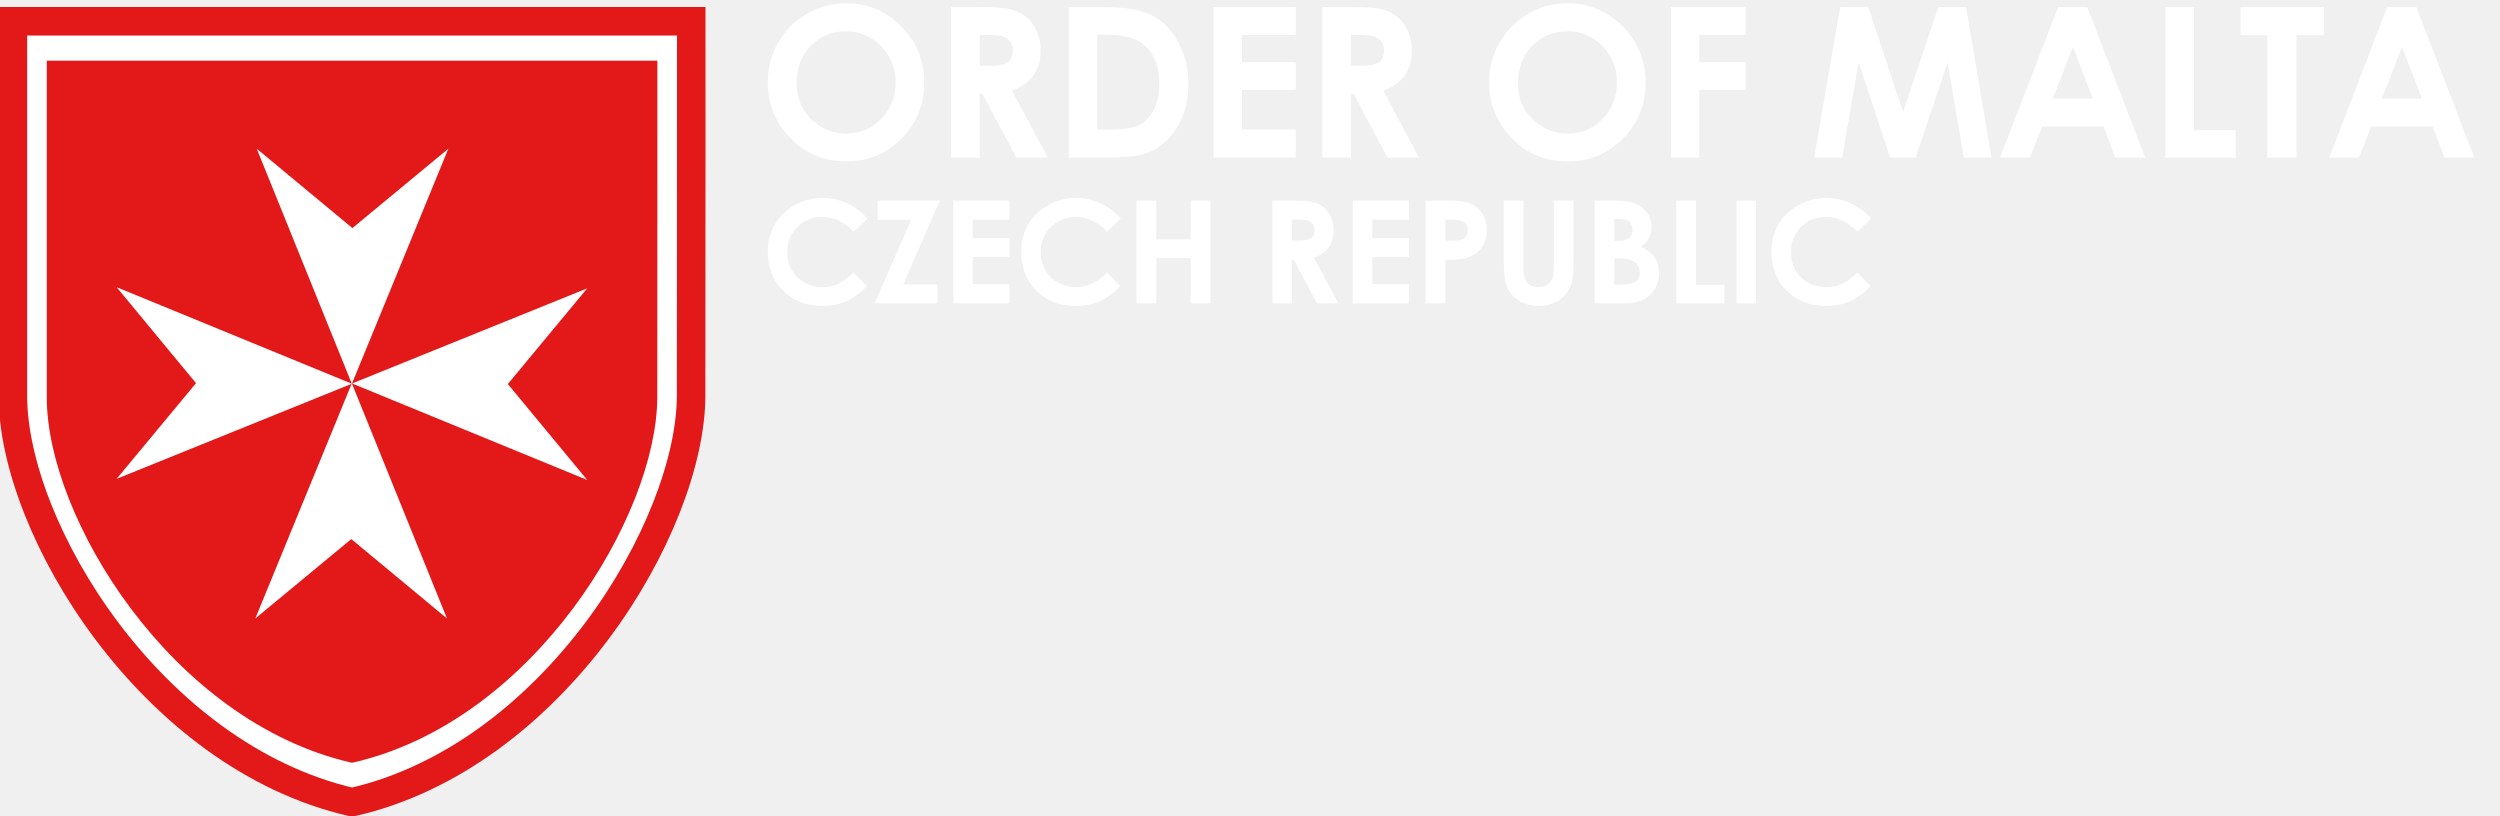
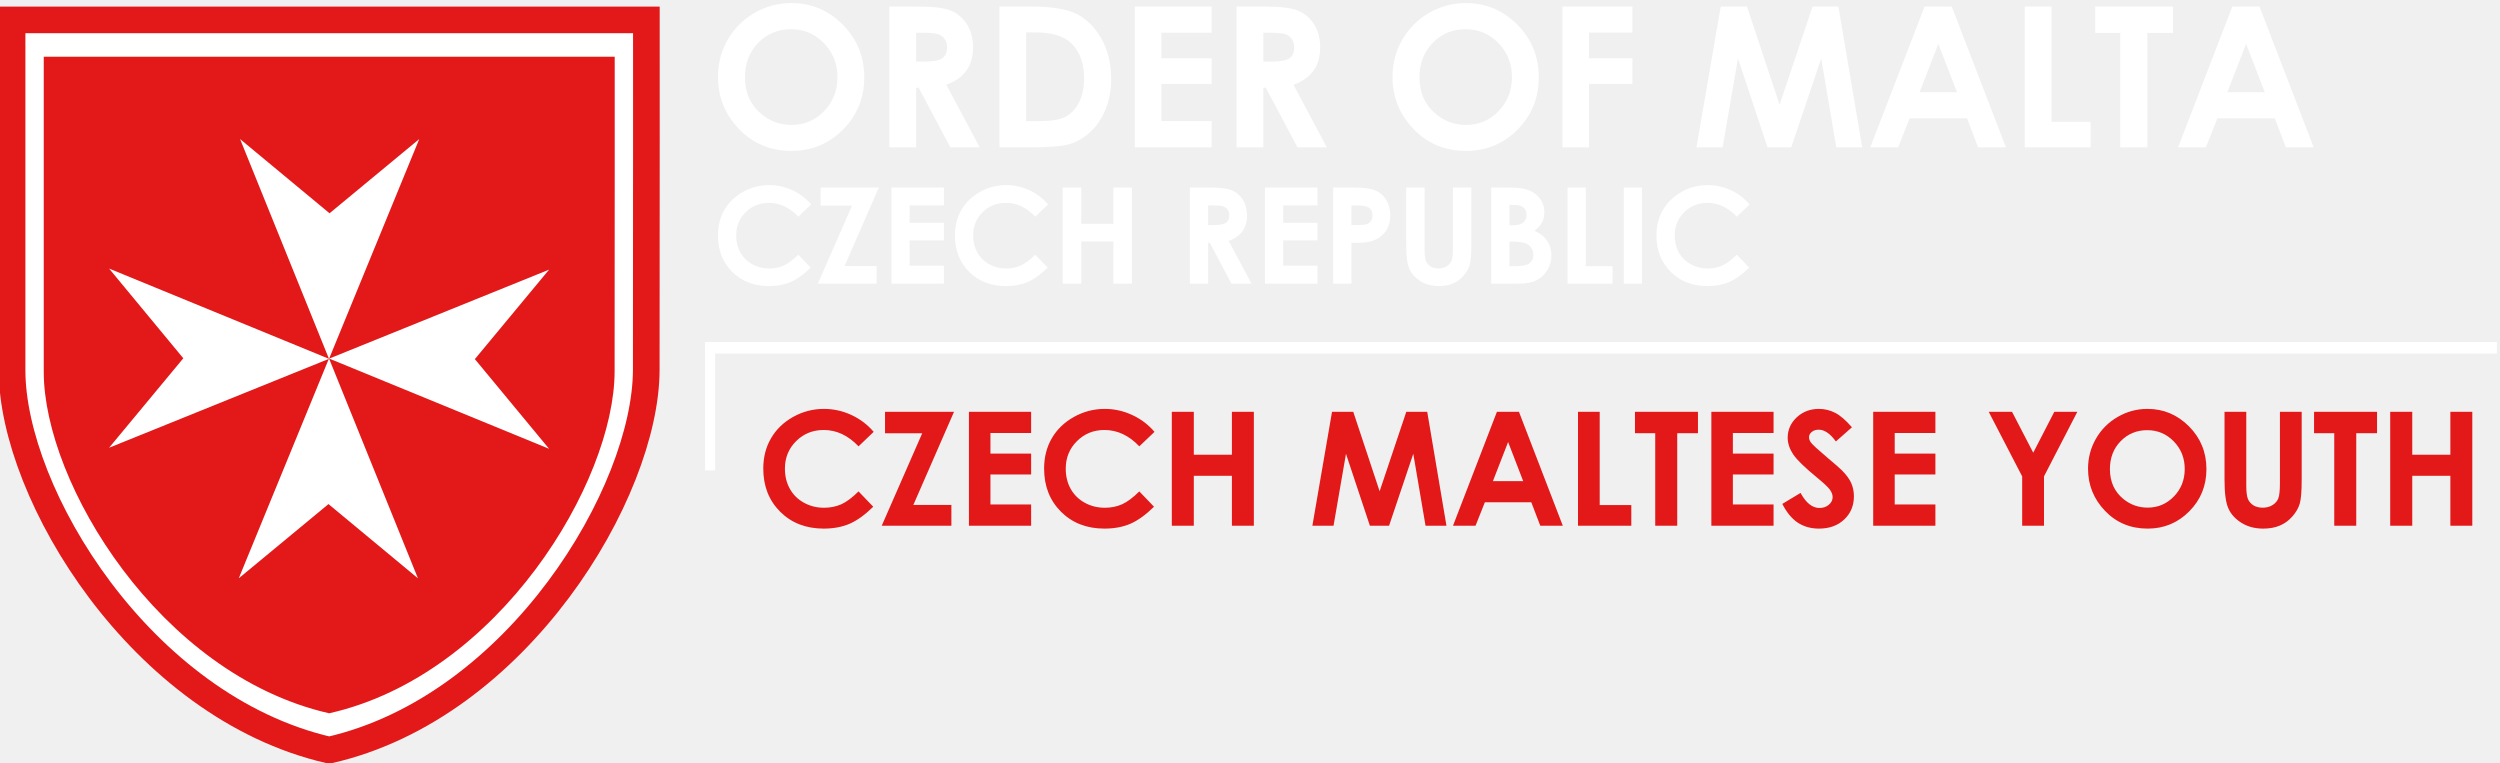
- <svg xmlns="http://www.w3.org/2000/svg" viewBox="0 -0.9 389.0 126.9" width="389.0" height="126.9">
+ <svg xmlns="http://www.w3.org/2000/svg" viewBox="0 -0.9 416.0 126.9" width="416.0" height="126.9">
  <g transform="translate(-113.9 -228.2)">
    <path fill-rule="nonzero" fill="#fff" d="M 168.676 352.117 C 200.066 344.965 221.41 309.176 221.438 288.828 C 221.473 264.148 221.457 230.609 221.457 230.609 L 115.91 230.609 C 115.91 230.609 115.902 263.938 115.91 288.914 C 115.914 309.434 137.352 344.914 168.676 352.117 " />
    <path fill="none" stroke-width="4.439" stroke-linejoin="miter" stroke="#e31818" d="M 0.001 -0.001 C 31.43 7.16 52.799 42.992 52.827 63.365 C 52.862 88.074 52.846 121.654 52.846 121.654 L -52.829 121.654 C -52.829 121.654 -52.837 88.285 -52.829 63.279 C -52.825 42.734 -31.361 7.21 0.001 -0.001 Z M 0.001 -0.001 " transform="matrix(0.998785, 0, 0, -0.998785, 168.6748, 352.1157)" />
    <path fill-rule="nonzero" fill="#e31818" d="M 168.676 345.535 C 196.668 339.16 215.699 307.246 215.727 289.102 C 215.754 267.094 215.742 237.188 215.742 237.188 L 121.625 237.188 C 121.625 237.188 121.621 266.91 121.625 289.184 C 121.633 307.477 140.746 339.113 168.676 345.535 " />
    <path fill="none" stroke-width="0.89" stroke-linejoin="miter" stroke="#e31818" d="M -0.001 0.002 C 28.025 6.384 47.08 38.337 47.107 56.504 C 47.134 78.538 47.123 108.481 47.123 108.481 L -47.109 108.481 C -47.109 108.481 -47.113 78.722 -47.109 56.422 C -47.101 38.106 -27.965 6.431 -0.001 0.002 Z M -0.001 0.002 " transform="matrix(0.998785, 0, 0, -0.998785, 168.6768, 345.5367)" />
    <path fill-rule="nonzero" fill="#fff" d="M 168.645 286.941 L 153.629 323.531 L 168.559 311.18 L 183.445 323.531 L 168.645 286.941 " />
    <path fill-rule="nonzero" fill="#fff" d="M 168.648 287.027 L 183.664 250.438 L 168.734 262.789 L 153.848 250.438 L 168.648 287.027 " />
    <path fill-rule="nonzero" fill="#fff" d="M 168.68 286.969 L 205.27 301.984 L 192.918 287.055 L 205.27 272.164 L 168.68 286.969 " />
    <path fill-rule="nonzero" fill="#fff" d="M 168.645 287.008 L 132.051 271.988 L 144.402 286.918 L 132.051 301.805 L 168.645 287.008 " />
  </g>
  <path fill="#fff" d="M131.69 -0.39Q136.66 -0.39 140.23 3.20Q143.81 6.80 143.81 11.97Q143.81 17.10 140.28 20.66Q136.75 24.21 131.72 24.21Q126.45 24.21 122.96 20.56Q119.47 16.91 119.47 11.90Q119.47 8.53 121.09 5.71Q122.72 2.89 125.56 1.24Q128.40 -0.39 131.69 -0.39ZM131.64 3.96Q128.39 3.96 126.17 6.22Q123.96 8.49 123.96 11.97Q123.96 15.86 126.75 18.12Q128.91 19.89 131.72 19.89Q134.89 19.89 137.12 17.60Q139.35 15.30 139.35 11.94Q139.35 8.60 137.10 6.28Q134.86 3.96 131.64 3.96ZM147.99 0.19H152.73Q156.61 0.19 158.26 0.88Q159.91 1.57 160.91 3.18Q161.92 4.79 161.92 6.99Q161.92 9.30 160.81 10.85Q159.70 12.40 157.47 13.20L163.02 23.62H158.14L152.87 13.70H152.45V23.62H147.99ZM152.45 9.35H153.86Q155.99 9.35 156.80 8.79Q157.60 8.23 157.60 6.94Q157.60 6.18 157.20 5.61Q156.80 5.04 156.13 4.80Q155.47 4.55 153.68 4.55H152.45ZM166.31 0.19H171.60Q176.71 0.19 179.20 1.45Q181.68 2.72 183.29 5.57Q184.90 8.42 184.90 12.23Q184.90 14.94 184.00 17.21Q183.10 19.48 181.51 20.98Q179.93 22.47 178.08 23.05Q176.23 23.62 171.68 23.62H166.31ZM170.75 4.49V19.26H172.82Q175.88 19.26 177.26 18.55Q178.64 17.85 179.52 16.20Q180.39 14.54 180.39 12.12Q180.39 8.39 178.30 6.33Q176.42 4.49 172.27 4.49ZM188.83 0.19H201.62V4.55H193.26V8.79H201.62V13.07H193.26V19.24H201.62V23.62H188.83ZM205.76 0.19H210.49Q214.38 0.19 216.02 0.88Q217.67 1.57 218.68 3.18Q219.68 4.79 219.68 6.99Q219.68 9.30 218.57 10.85Q217.47 12.40 215.24 13.20L220.78 23.62H215.90L210.63 13.70H210.22V23.62H205.76ZM210.22 9.35H211.62Q213.75 9.35 214.56 8.79Q215.36 8.23 215.36 6.94Q215.36 6.18 214.96 5.61Q214.57 5.04 213.90 4.80Q213.23 4.55 211.44 4.55H210.22ZM243.93 -0.39Q248.90 -0.39 252.48 3.20Q256.05 6.80 256.05 11.97Q256.05 17.10 252.53 20.66Q249.00 24.21 243.96 24.21Q238.69 24.21 235.20 20.56Q231.71 16.91 231.71 11.90Q231.71 8.53 233.34 5.71Q234.96 2.89 237.80 1.24Q240.65 -0.39 243.93 -0.39ZM243.88 3.96Q240.63 3.96 238.42 6.22Q236.20 8.49 236.20 11.97Q236.20 15.86 238.99 18.12Q241.16 19.89 243.96 19.89Q247.13 19.89 249.36 17.60Q251.59 15.30 251.59 11.94Q251.59 8.60 249.35 6.28Q247.10 3.96 243.88 3.96ZM260.00 0.19H271.63V4.53H264.41V8.79H271.63V13.07H264.41V23.62H260.00ZM286.33 0.19H290.70L296.12 16.53L301.61 0.19H305.91L309.87 23.62H305.56L303.05 8.82L298.06 23.62H294.12L289.20 8.82L286.64 23.62H282.29ZM320.25 0.19H324.77L333.79 23.62H329.15L327.32 18.79H317.76L315.85 23.62H311.21ZM322.54 6.40 319.42 14.44H325.65ZM336.92 0.19H341.38V19.37H347.88V23.62H336.92ZM348.64 0.19H361.59V4.58H357.32V23.62H352.80V4.58H348.64ZM371.46 0.19H375.98L385.00 23.62H380.37L378.53 18.79H368.97L367.06 23.62H362.43ZM373.75 6.40 370.63 14.44H376.86Z M134.97 33.12 132.84 35.15Q130.66 32.86 127.94 32.86Q125.65 32.86 124.07 34.42Q122.50 35.99 122.50 38.28Q122.50 39.88 123.20 41.12Q123.89 42.36 125.17 43.07Q126.44 43.78 128.00 43.78Q129.32 43.78 130.42 43.28Q131.52 42.79 132.84 41.48L134.90 43.64Q133.13 45.37 131.55 46.03Q129.98 46.70 127.95 46.70Q124.22 46.70 121.84 44.34Q119.47 41.97 119.47 38.27Q119.47 35.88 120.55 34.02Q121.63 32.16 123.65 31.03Q125.67 29.90 128.00 29.90Q129.98 29.90 131.81 30.73Q133.64 31.57 134.97 33.12ZM136.56 30.30H146.24L140.53 43.37H145.87V46.30H136.09L141.78 33.31H136.56ZM148.34 30.30H157.07V33.28H151.36V36.17H157.07V39.10H151.36V43.31H157.07V46.30H148.34ZM174.40 33.12 172.27 35.15Q170.09 32.86 167.37 32.86Q165.07 32.86 163.50 34.42Q161.93 35.99 161.93 38.28Q161.93 39.88 162.63 41.12Q163.32 42.36 164.60 43.07Q165.87 43.78 167.42 43.78Q168.75 43.78 169.85 43.28Q170.95 42.79 172.27 41.48L174.33 43.64Q172.56 45.37 170.98 46.03Q169.40 46.70 167.38 46.70Q163.65 46.70 161.27 44.34Q158.90 41.97 158.90 38.27Q158.90 35.88 159.98 34.02Q161.06 32.16 163.08 31.03Q165.10 29.90 167.42 29.90Q169.40 29.90 171.24 30.73Q173.07 31.57 174.40 33.12ZM176.83 30.30H179.92V36.34H185.27V30.30H188.35V46.30H185.27V39.28H179.92V46.30H176.83ZM197.99 30.30H201.22Q203.87 30.30 205.00 30.77Q206.12 31.25 206.81 32.34Q207.50 33.44 207.50 34.94Q207.50 36.52 206.74 37.58Q205.98 38.64 204.46 39.19L208.25 46.30H204.92L201.32 39.52H201.03V46.30H197.99ZM201.03 36.55H201.99Q203.45 36.55 204.00 36.17Q204.55 35.79 204.55 34.91Q204.55 34.39 204.28 34.00Q204.00 33.62 203.55 33.45Q203.09 33.28 201.87 33.28H201.03ZM210.49 30.30H219.23V33.28H213.52V36.17H219.23V39.10H213.52V43.31H219.23V46.30H210.49ZM221.83 30.30H225.06Q227.69 30.30 228.84 30.78Q230.00 31.27 230.67 32.35Q231.34 33.43 231.34 34.94Q231.34 36.62 230.47 37.73Q229.59 38.84 228.09 39.27Q227.21 39.52 224.88 39.52V46.30H221.83ZM224.88 36.55H225.85Q226.99 36.55 227.44 36.39Q227.88 36.23 228.14 35.85Q228.39 35.48 228.39 34.94Q228.39 34.02 227.68 33.60Q227.15 33.28 225.74 33.28H224.88ZM233.99 30.30H237.05V40.66Q237.05 41.99 237.28 42.55Q237.51 43.10 238.05 43.43Q238.59 43.77 239.35 43.77Q240.16 43.77 240.74 43.40Q241.32 43.03 241.55 42.46Q241.77 41.88 241.77 40.27V30.30H244.83V39.84Q244.83 42.25 244.55 43.19Q244.28 44.13 243.51 45.00Q242.75 45.87 241.75 46.28Q240.75 46.70 239.42 46.70Q237.68 46.70 236.39 45.90Q235.10 45.10 234.55 43.90Q233.99 42.70 233.99 39.84ZM248.14 46.30V30.30H250.65Q252.84 30.30 253.85 30.58Q255.28 30.96 256.13 32.00Q256.98 33.03 256.98 34.43Q256.98 35.35 256.60 36.09Q256.21 36.84 255.34 37.49Q256.80 38.17 257.47 39.20Q258.15 40.23 258.15 41.63Q258.15 42.98 257.45 44.09Q256.75 45.20 255.65 45.75Q254.56 46.30 252.62 46.30ZM251.18 33.20V36.58H251.85Q252.96 36.58 253.50 36.11Q254.03 35.64 254.03 34.84Q254.03 34.08 253.52 33.64Q253.01 33.20 251.97 33.20ZM251.18 39.30V43.40H251.95Q253.84 43.40 254.50 42.92Q255.15 42.44 255.15 41.53Q255.15 40.49 254.38 39.89Q253.61 39.30 251.81 39.30ZM260.84 30.30H263.88V43.40H268.32V46.30H260.84ZM270.20 30.30H273.22V46.30H270.20ZM291.14 33.12 289.00 35.15Q286.83 32.86 284.11 32.86Q281.81 32.86 280.24 34.42Q278.67 35.99 278.67 38.28Q278.67 39.88 279.36 41.12Q280.06 42.36 281.33 43.07Q282.61 43.78 284.16 43.78Q285.49 43.78 286.59 43.28Q287.69 42.79 289.00 41.48L291.07 43.64Q289.30 45.37 287.72 46.03Q286.14 46.70 284.12 46.70Q280.39 46.70 278.01 44.34Q275.63 41.97 275.63 38.27Q275.63 35.88 276.72 34.02Q277.80 32.16 279.82 31.03Q281.83 29.90 284.16 29.90Q286.14 29.90 287.97 30.73Q289.81 31.57 291.14 33.12Z" />
+   <rect x="117.32" y="56.01" width="298.16" height="1.92" fill="#fff" />
+   <rect x="117.32" y="56.01" width="1.68" height="21.36" fill="#fff" />
+   <path fill="#e31818" d="M145.38 70.96 142.86 73.37Q140.28 70.65 137.06 70.65Q134.34 70.65 132.47 72.51Q130.61 74.36 130.61 77.08Q130.61 78.98 131.44 80.45Q132.26 81.92 133.77 82.75Q135.28 83.59 137.12 83.59Q138.69 83.59 140.00 83.01Q141.30 82.42 142.86 80.87L145.31 83.42Q143.21 85.47 141.34 86.27Q139.47 87.06 137.07 87.06Q132.65 87.06 129.83 84.26Q127.01 81.45 127.01 77.07Q127.01 74.23 128.30 72.03Q129.58 69.82 131.97 68.48Q134.36 67.14 137.12 67.14Q139.47 67.14 141.64 68.14Q143.81 69.13 145.38 70.96ZM147.27 67.62H158.75L151.98 83.12H158.31V86.58H146.72L153.46 71.19H147.27ZM161.23 67.62H171.58V71.15H164.81V74.58H171.58V78.05H164.81V83.04H171.58V86.58H161.23ZM192.11 70.96 189.58 73.37Q187.00 70.65 183.78 70.65Q181.06 70.65 179.20 72.51Q177.34 74.36 177.34 77.08Q177.34 78.98 178.16 80.45Q178.99 81.92 180.49 82.75Q182.00 83.59 183.85 83.59Q185.42 83.59 186.72 83.01Q188.02 82.42 189.58 80.87L192.03 83.42Q189.93 85.47 188.06 86.27Q186.19 87.06 183.79 87.06Q179.37 87.06 176.56 84.26Q173.74 81.45 173.74 77.07Q173.74 74.23 175.02 72.03Q176.30 69.82 178.70 68.48Q181.09 67.14 183.85 67.14Q186.19 67.14 188.36 68.14Q190.54 69.13 192.11 70.96ZM194.99 67.62H198.65V74.77H204.99V67.62H208.64V86.58H204.99V78.27H198.65V86.58H194.99ZM221.65 67.62H225.18L229.57 80.85L234.01 67.62H237.49L240.69 86.58H237.21L235.17 74.61L231.14 86.58H227.95L223.97 74.61L221.90 86.58H218.38ZM249.09 67.62H252.75L260.05 86.58H256.30L254.81 82.68H247.08L245.53 86.58H241.78ZM250.95 72.65 248.42 79.16H253.46ZM262.58 67.62H266.19V83.14H271.45V86.58H262.58ZM272.06 67.62H282.54V71.18H279.09V86.58H275.43V71.18H272.06ZM284.77 67.62H295.12V71.15H288.35V74.58H295.12V78.05H288.35V83.04H295.12V86.58H284.77ZM308.16 70.20 305.49 72.56Q304.08 70.60 302.63 70.60Q301.92 70.60 301.47 70.98Q301.02 71.36 301.02 71.84Q301.02 72.31 301.34 72.74Q301.78 73.31 303.98 75.17Q306.04 76.90 306.48 77.35Q307.58 78.46 308.04 79.47Q308.49 80.49 308.49 81.68Q308.49 84.02 306.88 85.54Q305.27 87.06 302.68 87.06Q300.66 87.06 299.15 86.07Q297.65 85.07 296.58 82.95L299.61 81.12Q300.98 83.63 302.76 83.63Q303.69 83.63 304.32 83.09Q304.95 82.55 304.95 81.84Q304.95 81.19 304.47 80.55Q303.99 79.91 302.37 78.58Q299.28 76.05 298.37 74.68Q297.47 73.31 297.47 71.94Q297.47 69.97 298.97 68.55Q300.48 67.14 302.68 67.14Q304.10 67.14 305.38 67.80Q306.66 68.46 308.16 70.20ZM311.70 67.62H322.05V71.15H315.28V74.58H322.05V78.05H315.28V83.04H322.05V86.58H311.70ZM330.92 67.62H334.80L338.33 74.43L341.84 67.62H345.67L340.12 78.37V86.58H336.49V78.37ZM357.34 67.14Q361.36 67.14 364.26 70.06Q367.15 72.97 367.15 77.16Q367.15 81.31 364.29 84.19Q361.44 87.06 357.37 87.06Q353.10 87.06 350.28 84.11Q347.45 81.16 347.45 77.10Q347.45 74.38 348.77 72.09Q350.08 69.81 352.38 68.48Q354.68 67.14 357.34 67.14ZM357.30 70.68Q354.67 70.68 352.88 72.51Q351.09 74.34 351.09 77.16Q351.09 80.31 353.34 82.14Q355.10 83.57 357.37 83.57Q359.93 83.57 361.74 81.71Q363.54 79.85 363.54 77.13Q363.54 74.43 361.72 72.55Q359.90 70.68 357.30 70.68ZM370.16 67.62H373.78V79.89Q373.78 81.48 374.06 82.14Q374.34 82.79 374.97 83.19Q375.61 83.58 376.52 83.58Q377.47 83.58 378.16 83.14Q378.85 82.70 379.11 82.03Q379.38 81.35 379.38 79.44V67.62H383.00V78.93Q383.00 81.79 382.68 82.90Q382.36 84.00 381.45 85.04Q380.54 86.07 379.35 86.56Q378.17 87.06 376.59 87.06Q374.53 87.06 373.00 86.11Q371.47 85.17 370.82 83.74Q370.16 82.32 370.16 78.93ZM385.06 67.62H395.54V71.18H392.08V86.58H388.42V71.18H385.06ZM397.73 67.62H401.40V74.77H407.74V67.62H411.39V86.58H407.74V78.27H401.40V86.58H397.73Z" />
</svg>
